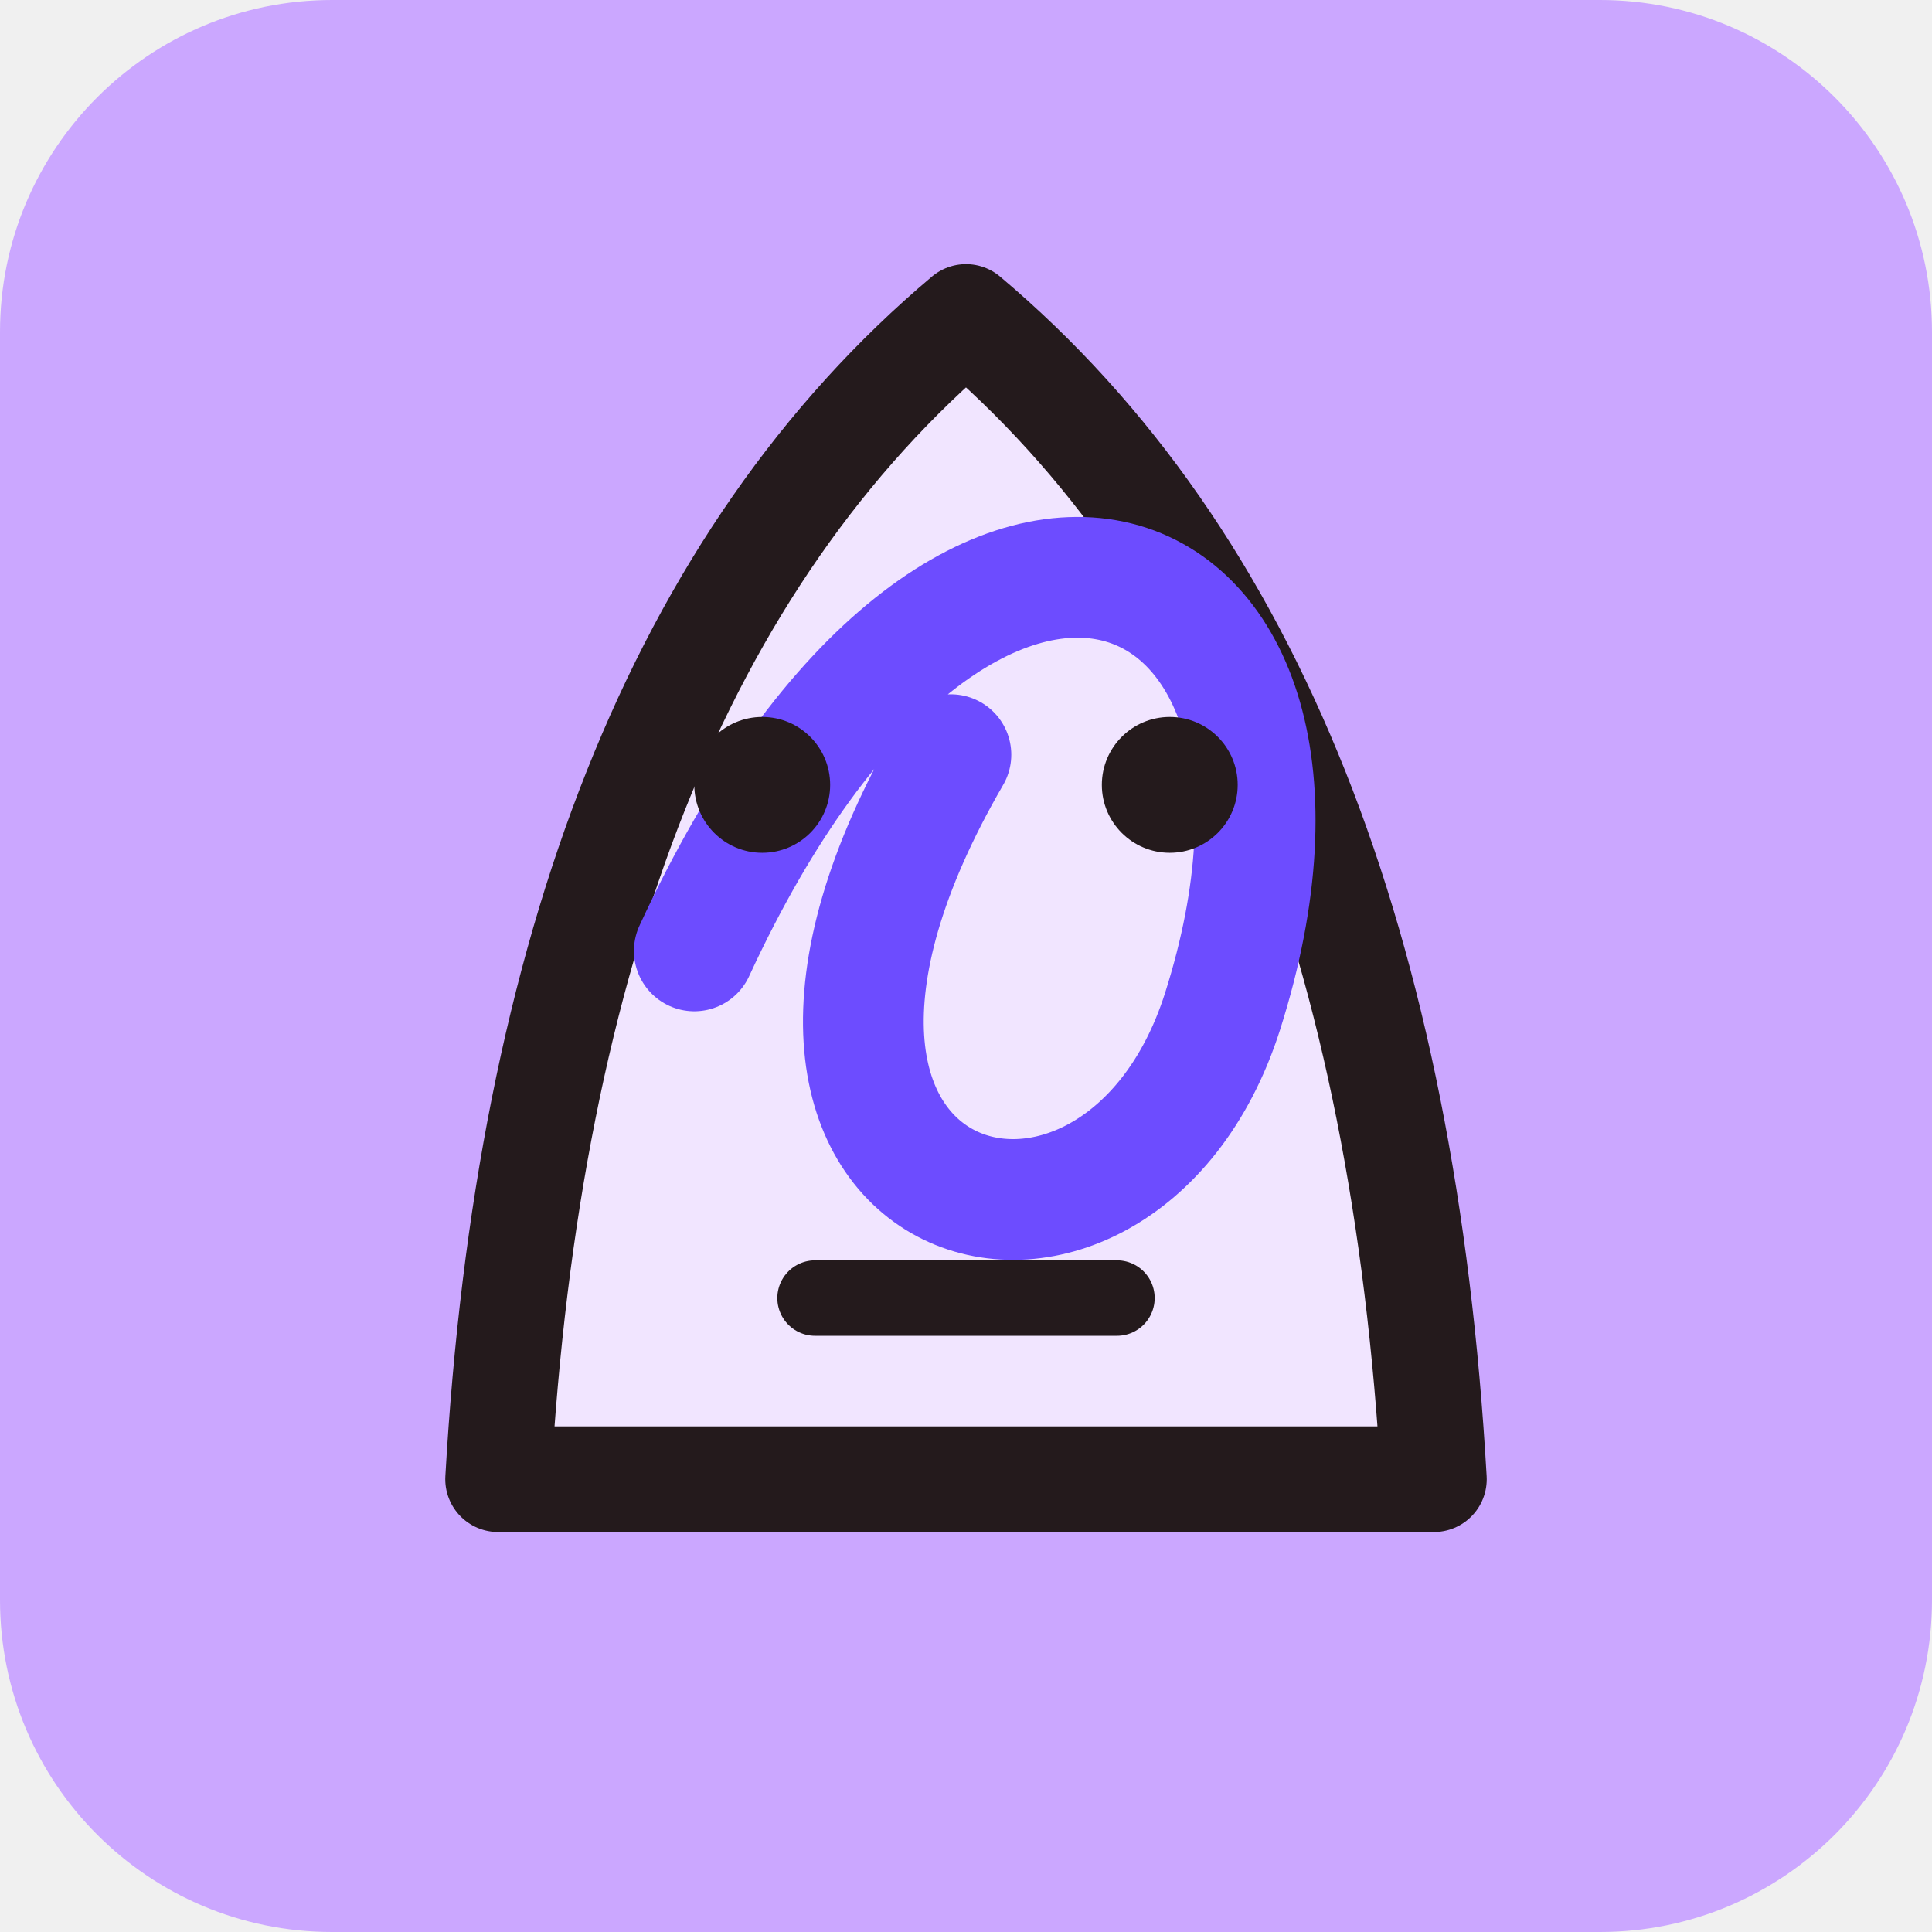
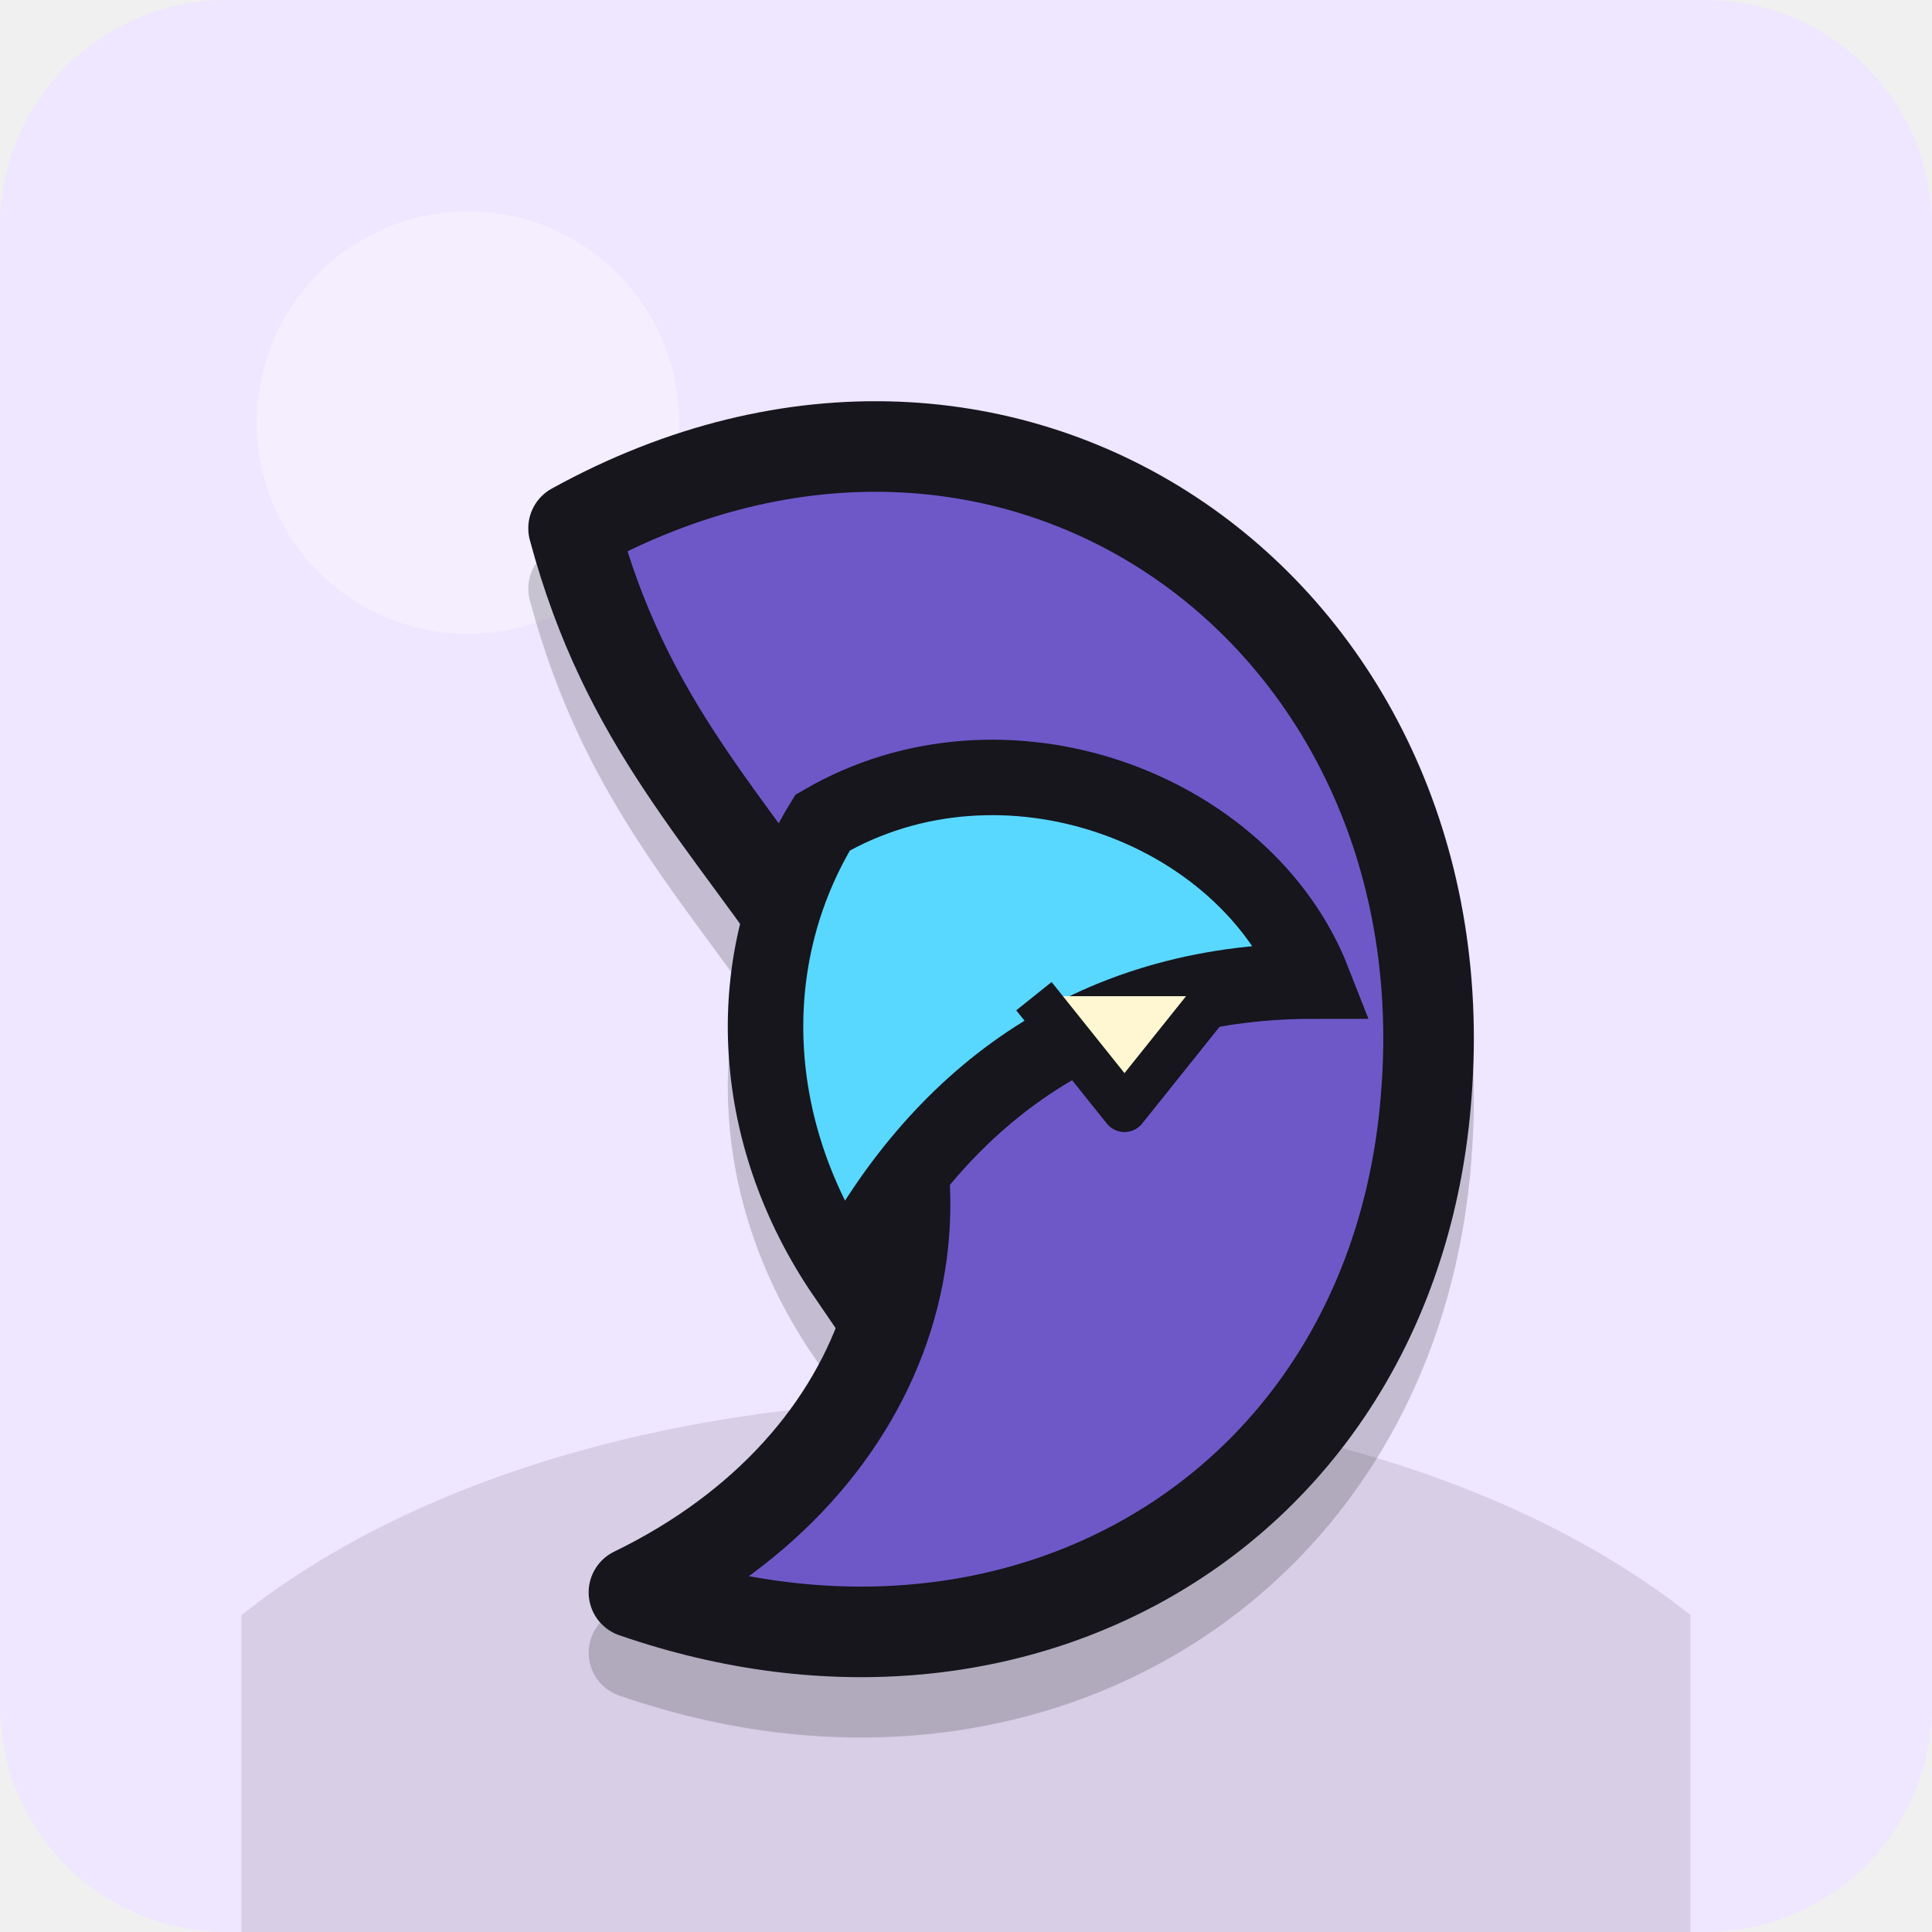
- <svg xmlns="http://www.w3.org/2000/svg" viewBox="0 0 256 256">
-   <rect width="256" height="256" rx="44" fill="#cba7ff" />
-   <path d="M66 196c4-70 24-122 62-154 38 32 58 84 62 154Z" fill="#f1e5ff" stroke="#241a1c" stroke-width="14" stroke-linejoin="round" />
-   <path d="M92 126c36-78 90-55 70 8-14 44-72 28-36-34" fill="none" stroke="#6d4cff" stroke-width="16" stroke-linecap="round" />
-   <circle cx="101" cy="104" r="9" fill="#241a1c" />
-   <circle cx="155" cy="104" r="9" fill="#241a1c" />
-   <path d="M108 172h40" stroke="#241a1c" stroke-width="10" stroke-linecap="round" />
+ <svg xmlns="http://www.w3.org/2000/svg" viewBox="0 0 256 256" role="img" aria-hidden="true">
+   <defs>
+     <filter id="softShadow" x="-20%" y="-20%" width="140%" height="140%">
+       <feDropShadow dx="0" dy="8" stdDeviation="0" flood-color="#000000" flood-opacity=".18" />
+     </filter>
+   </defs>
+   <rect width="256" height="256" rx="30" fill="#efe6ff" />
+   <circle cx="62" cy="56" r="28" fill="#ffffff" opacity=".32" />
+   <path d="M32 214c48-38 144-38 192 0v42H32z" fill="#000000" opacity=".10" />
+   <g filter="url(#softShadow)">
+     <path d="M76 70c58-32 118 11 113 75-4 54-53 84-105 66 35-17 46-53 26-82-14-21-27-33-34-59z" fill="#6e58c8" stroke="#17131d" stroke-width="12" stroke-linejoin="round" />
+     <path d="M109 109c24-14 56-2 65 21-30 0-50 16-62 39-13-19-14-42-3-60z" fill="#58d8ff" stroke="#17131d" stroke-width="10" />
+     <path d="M137 132l12 15 12-15" fill="#fff7d1" stroke="#17131d" stroke-width="6" stroke-linejoin="round" />
+   </g>
</svg>
